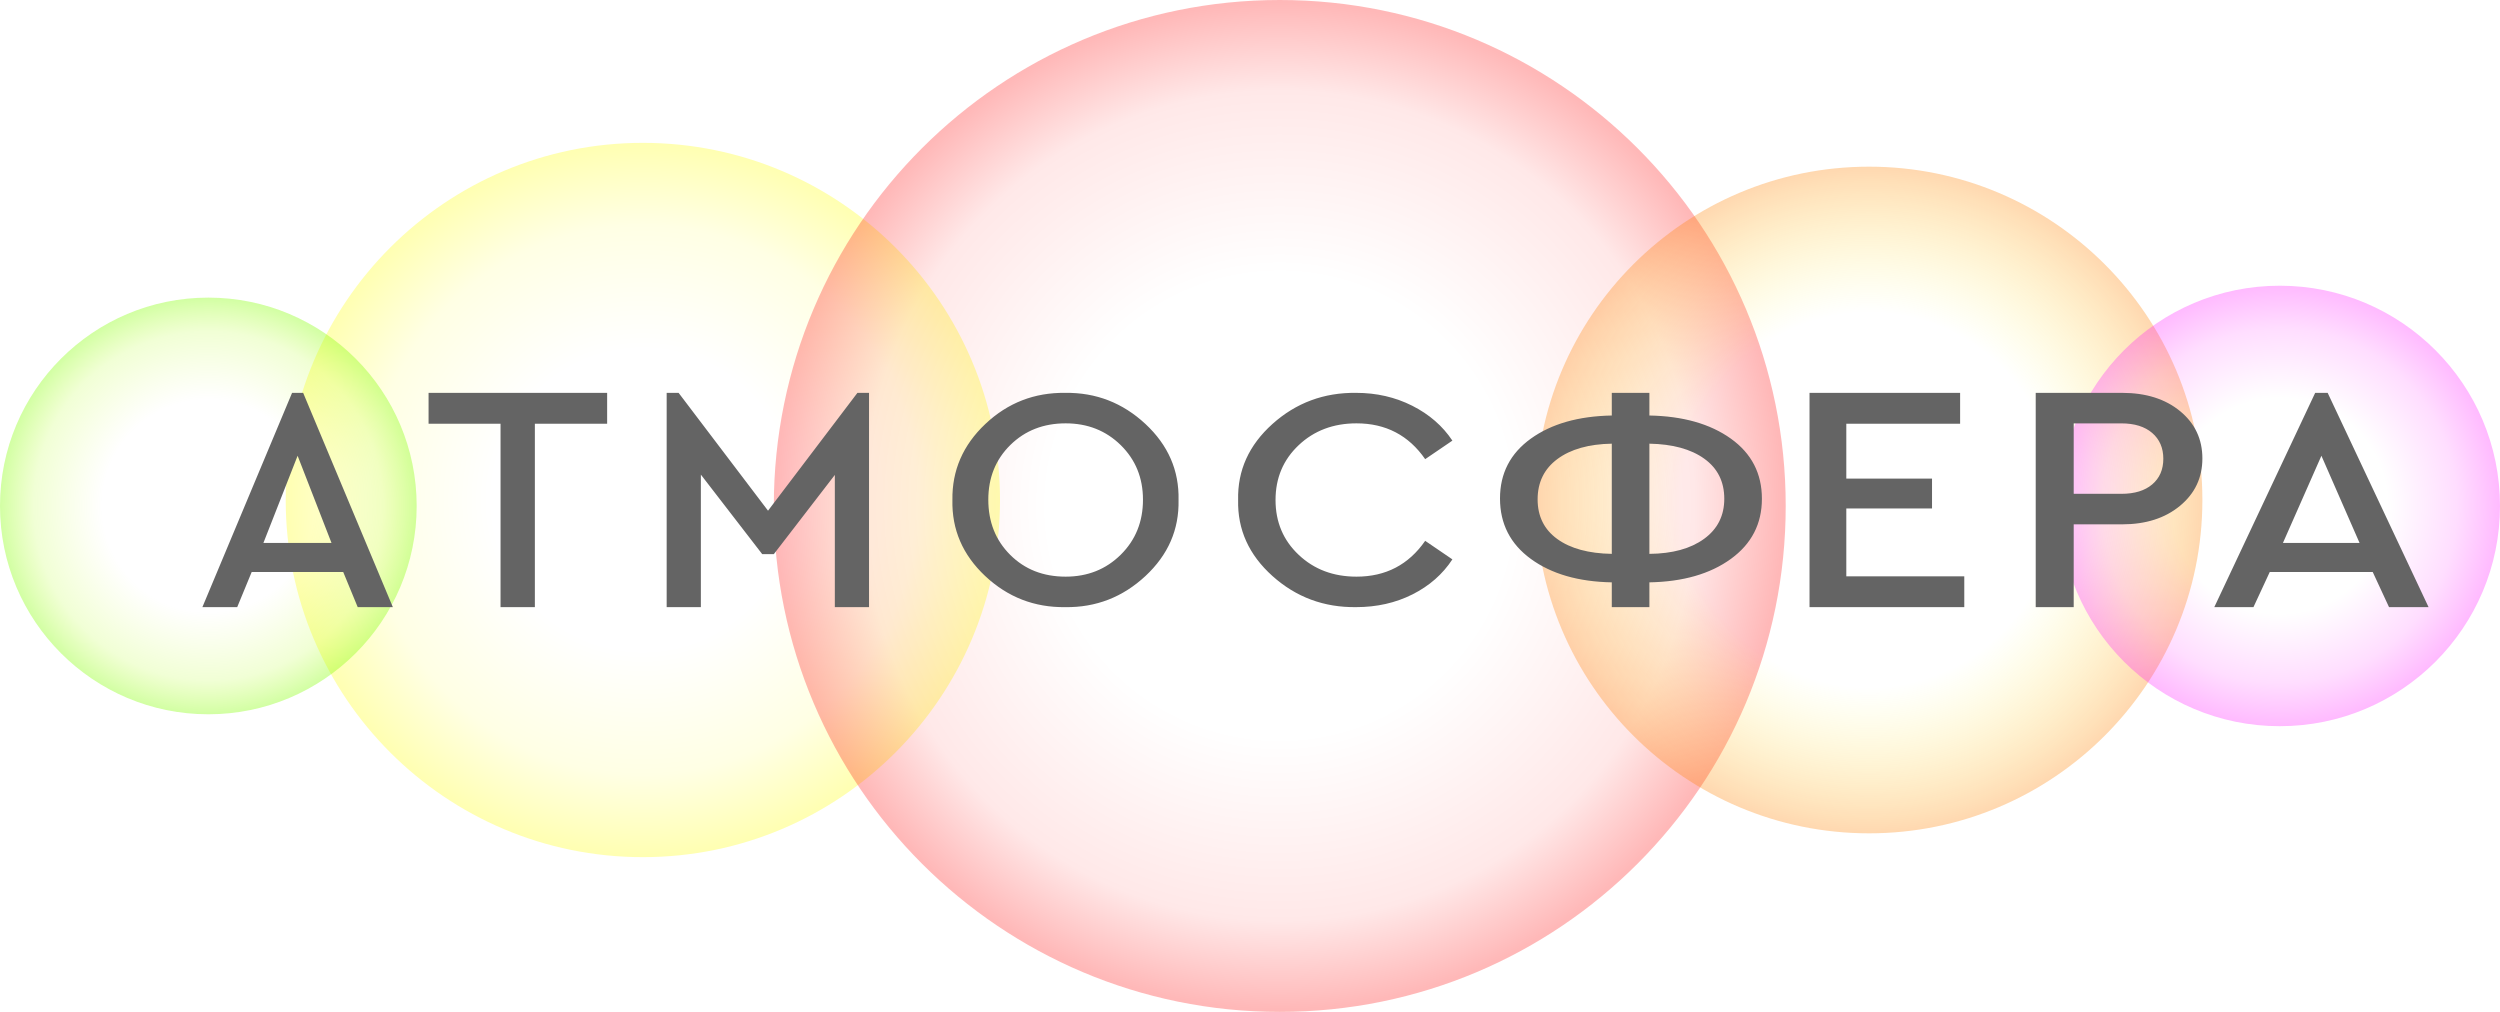
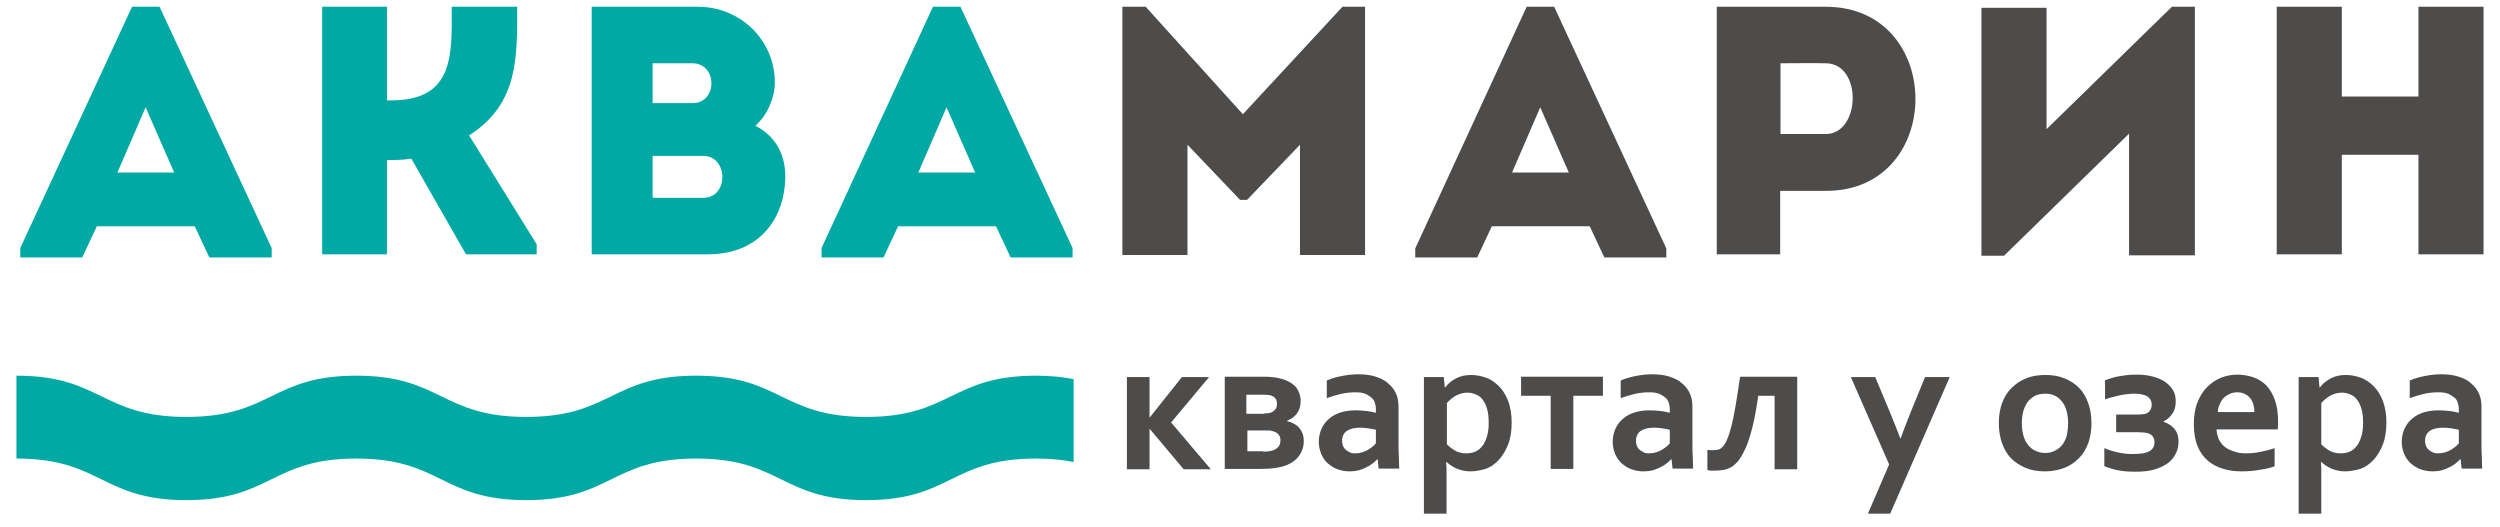
- <svg xmlns="http://www.w3.org/2000/svg" width="168" height="68" fill="none">
-   <path d="M19.2 33.6c0 13.255 10.745 24 24 24s24-10.745 24-24-10.745-24-24-24-24 10.745-24 24z" fill="url(#paint0_radial)" />
-   <path d="M52 34c0 18.778 15.222 34 34 34 18.777 0 34-15.222 34-34S104.777 0 86 0C67.221 0 52 15.222 52 34z" fill="url(#paint1_radial)" />
-   <path d="M103.2 33.6c0 12.371 10.029 22.4 22.4 22.4 12.371 0 22.4-10.029 22.4-22.4 0-12.371-10.029-22.4-22.4-22.4-12.371 0-22.4 10.029-22.4 22.4z" fill="url(#paint2_radial)" />
-   <path d="M0 34c0 7.732 6.268 14 14 14s14-6.268 14-14-6.268-14-14-14S0 26.268 0 34z" fill="url(#paint3_radial)" />
-   <path d="M138.399 34c0 8.174 6.627 14.8 14.8 14.8 8.174 0 14.8-6.626 14.8-14.8s-6.626-14.8-14.8-14.8c-8.173 0-14.8 6.626-14.8 14.8z" fill="url(#paint4_radial)" />
-   <path d="M24.038 40.8l-.973-2.36h-6.152l-.973 2.36H13.6l6.027-14.4h.745L26.4 40.8h-2.362zm-1.76-4.313l-2.279-5.86-2.299 5.86h4.578zM33.636 40.8V28.473H28.8V26.4h12v2.073h-4.857V40.8h-2.308zm23.983-14.4h.78v14.4h-2.298v-8.885l-4.1 5.323h-.78l-4.123-5.344V40.8H44.8V26.4h.802l6.009 7.919 6.008-7.919zm6.383 7.2c-.03-1.985.709-3.687 2.215-5.11 1.505-1.42 3.296-2.117 5.372-2.09 2.061-.027 3.856.67 5.384 2.09 1.527 1.423 2.27 3.126 2.225 5.11.044 1.984-.698 3.688-2.225 5.11-1.528 1.42-3.323 2.117-5.384 2.09-2.076.027-3.87-.67-5.384-2.09-1.513-1.421-2.247-3.125-2.203-5.11zm12.806-.02c0-1.465-.497-2.685-1.49-3.664-.996-.978-2.23-1.467-3.707-1.467-1.49 0-2.73.485-3.717 1.456-.987.972-1.48 2.196-1.48 3.674 0 1.492.49 2.727 1.469 3.705.98.979 2.222 1.467 3.728 1.467 1.477 0 2.711-.492 3.706-1.477.994-.985 1.491-2.217 1.491-3.695zm6.394.02c-.046-1.985.723-3.687 2.308-5.11 1.585-1.42 3.46-2.117 5.622-2.09 1.372 0 2.629.29 3.772.867 1.142.577 2.041 1.358 2.696 2.343l-1.828 1.245c-1.112-1.604-2.65-2.406-4.617-2.406-1.553 0-2.85.49-3.884 1.467-1.037.979-1.555 2.206-1.555 3.684 0 1.477.518 2.706 1.555 3.684 1.034.978 2.33 1.467 3.884 1.467 1.966 0 3.505-.802 4.617-2.407L97.6 37.59c-.655 1-1.55 1.784-2.685 2.355-1.135.57-2.396.854-3.783.854-2.163.028-4.037-.669-5.622-2.09-1.585-1.422-2.354-3.125-2.308-5.109zm27.637 5.534V40.8h-2.527v-1.666c-2.242-.041-4.054-.566-5.438-1.574-1.382-1.008-2.074-2.362-2.074-4.063 0-1.686.692-3.027 2.074-4.022 1.384-.994 3.196-1.511 5.438-1.553V26.4h2.527v1.522c2.258.042 4.083.56 5.474 1.553 1.391.995 2.087 2.342 2.087 4.043 0 1.686-.696 3.034-2.087 4.042-1.391 1.008-3.216 1.533-5.474 1.574zm-2.527-1.914v-7.405c-1.542.027-2.759.37-3.649 1.028-.891.659-1.335 1.564-1.335 2.716 0 1.138.441 2.026 1.323 2.664.882.638 2.102.97 3.661.997zm7.56-3.702c0-1.152-.449-2.05-1.347-2.695-.899-.645-2.128-.98-3.686-1.008v7.405c1.543-.013 2.767-.35 3.674-1.008.905-.658 1.359-1.556 1.359-2.694zM121.6 40.8V26.4h10.12v2.073h-7.648v3.687h5.76v2.008h-5.76v4.56H132V40.8h-10.4zm15.2 0V26.4h5.805c1.605 0 2.906.412 3.902 1.233.995.822 1.493 1.88 1.493 3.174 0 1.295-.502 2.357-1.506 3.186-1.003.83-2.3 1.243-3.889 1.243h-3.252V40.8H136.8zm2.553-7.615h3.203c.884 0 1.574-.21 2.072-.632.497-.422.747-.996.747-1.724 0-.727-.25-1.305-.747-1.734-.498-.429-1.188-.644-2.072-.644h-3.203v4.734zm21.19 7.615l-1.095-2.36h-6.921l-1.095 2.36H148.8l6.78-14.4h.839l6.781 14.4h-2.657zm-1.98-4.313l-2.564-5.86-2.586 5.86h5.15z" fill="#646464" />
-   <defs>
-     <radialGradient id="paint0_radial" cx="0" cy="0" r="1" gradientUnits="userSpaceOnUse" gradientTransform="matrix(23.9985 0 0 23.9988 43.194 33.596)">
-       <stop offset=".422" stop-color="#FF0" stop-opacity="0" />
-       <stop offset=".771" stop-color="#FF0" stop-opacity=".105" />
-       <stop offset="1" stop-color="#FF0" stop-opacity=".3" />
-     </radialGradient>
-     <radialGradient id="paint1_radial" cx="0" cy="0" r="1" gradientUnits="userSpaceOnUse" gradientTransform="translate(85.986 33.991) scale(34.0007)">
-       <stop offset=".459" stop-color="red" stop-opacity="0" />
-       <stop offset=".823" stop-color="red" stop-opacity=".09" />
-       <stop offset="1" stop-color="red" stop-opacity=".28" />
-     </radialGradient>
-     <radialGradient id="paint2_radial" cx="0" cy="0" r="1" gradientUnits="userSpaceOnUse" gradientTransform="translate(125.594 33.594) scale(22.3991)">
-       <stop offset=".563" stop-color="#FF0" stop-opacity="0" />
-       <stop offset=".781" stop-color="#FFC000" stop-opacity=".155" />
-       <stop offset="1" stop-color="#FF8200" stop-opacity=".31" />
-     </radialGradient>
-     <radialGradient id="paint3_radial" cx="0" cy="0" r="1" gradientUnits="userSpaceOnUse" gradientTransform="matrix(13.9999 0 0 14.0001 13.998 33.997)">
-       <stop offset=".51" stop-color="#C8FF00" stop-opacity="0" />
-       <stop offset=".839" stop-color="#A8FF00" stop-opacity=".164" />
-       <stop offset="1" stop-color="#82FF00" stop-opacity=".36" />
-     </radialGradient>
-     <radialGradient id="paint4_radial" cx="0" cy="0" r="1" gradientUnits="userSpaceOnUse" gradientTransform="matrix(14.7999 0 0 14.8002 153.195 33.997)">
-       <stop offset=".49" stop-color="#F0F" stop-opacity="0" />
-       <stop offset=".807" stop-color="#F0F" stop-opacity=".132" />
-       <stop offset="1" stop-color="#F0F" stop-opacity=".27" />
-     </radialGradient>
-   </defs>
+ <svg xmlns="http://www.w3.org/2000/svg" width="190" height="40" viewBox="0 0 150 32" fill="none">
+   <path d="M10.839 13.755H4.89L4.001 15.652H0.232V15.083L7.028 0.411H8.701L15.518 15.083V15.652H11.729L10.839 13.755ZM7.854 6.524L6.139 10.488H9.59L7.854 6.524Z" fill="#00A9A4" />
+   <path d="M18.588 15.462V0.411C19.879 0.411 21.171 0.411 22.526 0.411V6.103H22.801C26.675 6.103 26.464 3.215 26.464 0.411C27.776 0.411 29.089 0.411 30.444 0.411C30.444 3.489 30.529 6.314 27.522 8.232L31.63 14.851V15.462H27.332L24.008 9.644C23.5 9.729 23.013 9.729 22.526 9.729V15.462C21.192 15.462 19.901 15.462 18.588 15.462Z" fill="#00A9A4" />
+   <path d="M44.925 7.642C46.153 8.274 46.746 9.391 46.746 10.719C46.725 13.333 45.137 15.462 42.046 15.462H34.975V0.411H41.432C44.015 0.411 46.111 2.435 46.111 5.028C46.111 5.934 45.645 7.03 44.925 7.642ZM38.68 3.847V6.271H41.114C42.639 6.271 42.639 3.847 41.093 3.847H38.68ZM38.68 9.476V12.026H41.771C43.316 12.026 43.295 9.476 41.749 9.476H38.68Z" fill="#00A9A4" />
+   <path d="M59.556 13.755H53.607L52.718 15.652H48.949V15.083L55.724 0.411H57.397L64.214 15.083V15.652H60.445L59.556 13.755ZM56.55 6.524L54.835 10.488H58.286L56.55 6.524Z" fill="#00A9A4" />
+   <path d="M80.621 0.411H81.997V15.505C80.684 15.505 79.371 15.505 78.038 15.505V8.801L74.82 12.153H74.396L71.199 8.801V15.505C69.887 15.505 68.574 15.505 67.24 15.505V0.411H68.659L74.566 6.946L80.621 0.411Z" fill="#4E4B4B" />
+   <path d="M95.654 13.755H89.705L88.815 15.652H85.047V15.104L91.822 0.411H93.494L100.312 15.104V15.652H96.543L95.654 13.755ZM92.647 6.524L90.933 10.488H94.383L92.647 6.524Z" fill="#4E4B4B" />
+   <path d="M103.381 15.462C103.381 10.445 103.381 5.449 103.381 0.411C105.562 0.411 107.806 0.411 110.029 0.411C117.269 0.432 117.269 11.605 110.029 11.605H107.234V15.462C105.943 15.462 104.651 15.462 103.381 15.462ZM110.008 3.847C109.097 3.826 108.123 3.847 107.255 3.847C107.255 5.07 107.255 6.925 107.255 8.148H110.008C112.125 8.148 112.252 3.868 110.008 3.847Z" fill="#4E4B4B" />
+   <path d="M120.847 15.547H119.471V0.474C120.783 0.474 122.096 0.474 123.43 0.474V7.852L131.051 0.411H132.449V15.526C131.136 15.526 129.802 15.526 128.447 15.526V8.126L120.847 15.547Z" fill="#4E4B4B" />
+   <path d="M150 15.462C148.687 15.462 147.374 15.462 146.041 15.462V9.412H141.383V15.462C140.07 15.462 138.736 15.462 137.424 15.462V0.411C138.715 0.411 140.049 0.411 141.383 0.411V5.871H146.041V0.411C147.353 0.411 148.666 0.411 150 0.411V15.462Z" fill="#4E4B4B" />
+   <path d="M64.277 23.051C63.641 22.925 62.879 22.841 61.99 22.841C56.824 22.841 56.824 25.349 51.658 25.349C46.492 25.349 46.492 22.841 41.327 22.841C36.161 22.841 36.161 25.349 30.995 25.349C25.829 25.349 25.829 22.841 20.663 22.841C15.498 22.841 15.498 25.349 10.332 25.349C5.166 25.349 5.166 22.841 0 22.841V27.879C5.166 27.879 5.166 30.408 10.332 30.408C15.498 30.408 15.498 27.879 20.663 27.879C25.829 27.879 25.829 30.408 30.995 30.408C36.161 30.408 36.161 27.879 41.327 27.879C46.492 27.879 46.492 30.408 51.658 30.408C56.824 30.408 56.824 27.879 61.99 27.879C62.9 27.879 63.641 27.963 64.277 28.09V23.051Z" fill="#00A9A4" />
+   <path d="M67.516 22.925H68.892V25.37H68.913L70.861 22.925H72.512L70.204 25.686L72.618 28.532H70.967L68.913 26.087H68.892V28.532H67.516V22.925Z" fill="#4E4B4B" />
+   <path d="M78.08 24.379C78.08 24.653 78.017 24.906 77.868 25.117C77.72 25.328 77.509 25.475 77.254 25.581V25.602C77.593 25.686 77.847 25.834 78.017 26.044C78.186 26.255 78.271 26.508 78.271 26.803C78.271 27.162 78.165 27.478 77.953 27.752C77.742 28.026 77.424 28.237 76.979 28.363C76.81 28.405 76.641 28.448 76.429 28.469C76.217 28.49 75.963 28.511 75.667 28.511H73.465V22.904H75.942C76.154 22.904 76.344 22.925 76.513 22.946C76.683 22.967 76.831 23.009 76.979 23.051C77.339 23.157 77.636 23.346 77.826 23.578C77.974 23.789 78.08 24.063 78.08 24.379ZM75.836 25.138C76.069 25.138 76.238 25.117 76.344 25.054C76.45 24.991 76.513 24.927 76.577 24.843C76.619 24.759 76.641 24.653 76.641 24.548C76.641 24.337 76.556 24.168 76.365 24.084C76.26 24.021 76.09 24 75.836 24H74.778V25.159H75.836V25.138ZM75.794 27.457C75.942 27.457 76.069 27.457 76.175 27.436C76.281 27.415 76.365 27.394 76.429 27.373C76.577 27.309 76.662 27.246 76.746 27.141C76.81 27.035 76.852 26.93 76.852 26.782C76.852 26.656 76.831 26.55 76.768 26.466C76.704 26.382 76.619 26.297 76.513 26.255C76.45 26.234 76.386 26.213 76.302 26.192C76.217 26.171 76.132 26.171 76.005 26.171H74.841V27.436H75.794V27.457Z" fill="#4E4B4B" />
+   <path d="M82.76 27.921H82.739C82.654 28.005 82.569 28.089 82.463 28.174C82.357 28.258 82.23 28.342 82.082 28.406C81.934 28.49 81.786 28.532 81.616 28.595C81.447 28.637 81.256 28.659 81.066 28.659C80.791 28.659 80.558 28.616 80.325 28.532C80.092 28.448 79.901 28.321 79.732 28.174C79.563 28.026 79.436 27.836 79.33 27.605C79.245 27.373 79.182 27.141 79.182 26.867C79.182 26.572 79.245 26.298 79.351 26.066C79.457 25.834 79.605 25.623 79.817 25.454C80.007 25.286 80.24 25.159 80.515 25.075C80.791 24.991 81.087 24.948 81.426 24.948C81.68 24.948 81.892 24.97 82.103 24.991C82.315 25.012 82.484 25.054 82.654 25.096V24.864C82.654 24.738 82.633 24.611 82.59 24.485C82.548 24.358 82.484 24.253 82.379 24.169C82.273 24.084 82.146 24 81.998 23.937C81.828 23.873 81.638 23.852 81.426 23.852C81.151 23.852 80.875 23.873 80.579 23.937C80.304 24 80.007 24.084 79.669 24.211V23.136C79.944 23.009 80.261 22.925 80.579 22.861C80.897 22.798 81.235 22.756 81.574 22.756C81.976 22.756 82.336 22.798 82.654 22.904C82.971 23.009 83.225 23.136 83.416 23.325C83.628 23.494 83.776 23.705 83.882 23.937C83.988 24.169 84.03 24.442 84.03 24.717V26.825C84.03 27.204 84.03 27.52 84.051 27.773C84.051 28.047 84.072 28.279 84.072 28.49H82.823L82.76 27.921ZM82.654 26.129C82.527 26.108 82.379 26.066 82.209 26.045C82.04 26.023 81.87 26.003 81.701 26.003C81.362 26.003 81.087 26.066 80.897 26.192C80.706 26.319 80.6 26.529 80.6 26.803C80.6 26.93 80.621 27.035 80.664 27.141C80.706 27.225 80.769 27.309 80.854 27.373C80.939 27.436 81.024 27.478 81.108 27.52C81.193 27.562 81.32 27.562 81.426 27.562C81.574 27.562 81.701 27.541 81.828 27.499C81.955 27.457 82.061 27.415 82.167 27.352C82.273 27.288 82.357 27.225 82.442 27.162C82.527 27.099 82.59 27.035 82.654 26.951V26.129Z" fill="#4E4B4B" />
+   <path d="M88.39 28.659C88.094 28.659 87.818 28.595 87.564 28.49C87.31 28.385 87.12 28.237 86.95 28.09H86.929C86.929 28.174 86.929 28.279 86.95 28.427C86.95 28.574 86.95 28.722 86.95 28.89V31.23H85.574V22.925H86.781L86.844 23.557H86.866C87.035 23.325 87.247 23.157 87.522 23.009C87.797 22.862 88.094 22.798 88.454 22.798C88.75 22.798 89.067 22.862 89.364 22.967C89.66 23.072 89.914 23.262 90.147 23.494C90.38 23.726 90.549 24.021 90.698 24.379C90.825 24.738 90.909 25.159 90.909 25.665C90.909 26.192 90.846 26.635 90.698 27.014C90.549 27.394 90.359 27.71 90.126 27.963C89.893 28.216 89.618 28.406 89.322 28.511C89.004 28.595 88.708 28.659 88.39 28.659ZM88.221 23.873C87.988 23.873 87.755 23.937 87.543 24.042C87.332 24.148 87.141 24.316 86.972 24.506V27.014C87.035 27.078 87.099 27.141 87.183 27.204C87.268 27.267 87.353 27.331 87.459 27.394C87.564 27.457 87.67 27.499 87.797 27.52C87.924 27.562 88.051 27.562 88.178 27.562C88.39 27.562 88.581 27.52 88.75 27.436C88.919 27.352 89.046 27.225 89.173 27.056C89.279 26.888 89.364 26.698 89.427 26.466C89.491 26.234 89.512 25.981 89.512 25.707C89.512 25.412 89.491 25.138 89.427 24.906C89.364 24.674 89.279 24.485 89.173 24.337C89.067 24.19 88.941 24.063 88.771 24C88.581 23.916 88.411 23.873 88.221 23.873Z" fill="#4E4B4B" />
+   <path d="M93.282 24.063H91.482V22.904H96.458V24.063H94.658V28.511H93.282V24.063Z" fill="#4E4B4B" />
+   <path d="M100.629 27.921H100.608C100.523 28.005 100.438 28.089 100.332 28.174C100.227 28.258 100.099 28.342 99.951 28.406C99.803 28.49 99.655 28.532 99.486 28.595C99.316 28.637 99.126 28.659 98.935 28.659C98.66 28.659 98.427 28.616 98.194 28.532C97.961 28.448 97.771 28.321 97.601 28.174C97.432 28.026 97.305 27.836 97.199 27.605C97.114 27.373 97.051 27.141 97.051 26.867C97.051 26.572 97.114 26.298 97.22 26.066C97.326 25.834 97.474 25.623 97.686 25.454C97.876 25.286 98.109 25.159 98.385 25.075C98.66 24.991 98.956 24.948 99.295 24.948C99.549 24.948 99.761 24.97 99.972 24.991C100.184 25.012 100.354 25.054 100.523 25.096V24.864C100.523 24.738 100.502 24.611 100.459 24.485C100.417 24.358 100.354 24.253 100.248 24.169C100.142 24.084 100.015 24 99.867 23.937C99.697 23.873 99.507 23.852 99.295 23.852C99.02 23.852 98.745 23.873 98.448 23.937C98.173 24 97.876 24.084 97.538 24.211V23.136C97.813 23.009 98.13 22.925 98.448 22.861C98.766 22.798 99.104 22.756 99.443 22.756C99.845 22.756 100.205 22.798 100.523 22.904C100.84 23.009 101.095 23.136 101.285 23.325C101.497 23.494 101.645 23.705 101.751 23.937C101.857 24.169 101.899 24.442 101.899 24.717V26.825C101.899 27.204 101.899 27.52 101.92 27.773C101.92 28.047 101.941 28.279 101.941 28.49H100.692L100.629 27.921ZM100.523 26.129C100.396 26.108 100.248 26.066 100.078 26.045C99.909 26.023 99.74 26.003 99.57 26.003C99.231 26.003 98.956 26.066 98.766 26.192C98.575 26.319 98.469 26.529 98.469 26.803C98.469 26.93 98.49 27.035 98.533 27.141C98.575 27.225 98.639 27.309 98.723 27.373C98.808 27.436 98.893 27.478 98.977 27.52C99.062 27.562 99.189 27.562 99.295 27.562C99.443 27.562 99.57 27.541 99.697 27.499C99.824 27.457 99.93 27.415 100.036 27.352C100.142 27.288 100.227 27.225 100.311 27.162C100.396 27.099 100.459 27.035 100.523 26.951V26.129Z" fill="#4E4B4B" />
+   <path d="M108.271 22.925V28.532H106.895V24.063H105.9C105.794 24.801 105.688 25.412 105.561 25.918C105.434 26.424 105.307 26.846 105.159 27.183C105.01 27.52 104.862 27.794 104.714 27.984C104.566 28.174 104.396 28.321 104.248 28.405C104.1 28.49 103.931 28.553 103.761 28.574C103.592 28.595 103.423 28.616 103.253 28.616C103.19 28.616 103.105 28.616 103.041 28.616C102.957 28.616 102.893 28.595 102.809 28.574V27.352C102.914 27.373 103.02 27.373 103.126 27.373C103.274 27.373 103.38 27.352 103.486 27.33C103.592 27.309 103.677 27.225 103.761 27.141C103.846 27.035 103.931 26.909 104.015 26.698C104.1 26.508 104.185 26.234 104.269 25.918C104.354 25.581 104.439 25.18 104.523 24.674C104.608 24.189 104.693 23.599 104.799 22.904H108.271V22.925Z" fill="#4E4B4B" />
+   <path d="M111.531 22.925H113.013L113.86 24.948C114.178 25.729 114.411 26.298 114.538 26.656H114.559C114.665 26.361 114.855 25.834 115.173 25.054L116.041 22.925H117.544L113.924 31.23H112.569L113.86 28.237L111.531 22.925Z" fill="#4E4B4B" />
+   <path d="M126.161 25.729C126.161 26.171 126.097 26.572 125.97 26.93C125.843 27.288 125.653 27.605 125.399 27.858C125.145 28.11 124.848 28.321 124.51 28.448C124.171 28.574 123.769 28.659 123.345 28.659C122.9 28.659 122.498 28.595 122.159 28.448C121.821 28.3 121.503 28.11 121.27 27.858C121.016 27.605 120.847 27.288 120.72 26.93C120.593 26.572 120.529 26.171 120.529 25.729C120.529 25.286 120.593 24.885 120.72 24.527C120.847 24.169 121.037 23.852 121.291 23.599C121.546 23.346 121.842 23.136 122.181 23.009C122.519 22.862 122.922 22.798 123.345 22.798C123.79 22.798 124.192 22.862 124.531 23.009C124.891 23.157 125.187 23.346 125.42 23.599C125.674 23.852 125.843 24.169 125.97 24.527C126.097 24.885 126.161 25.286 126.161 25.729ZM124.742 25.729C124.742 25.433 124.7 25.159 124.637 24.948C124.573 24.717 124.467 24.527 124.34 24.379C124.213 24.232 124.065 24.105 123.896 24.042C123.726 23.958 123.536 23.937 123.324 23.937C123.112 23.937 122.943 23.979 122.773 24.042C122.604 24.126 122.456 24.232 122.329 24.379C122.202 24.527 122.117 24.717 122.032 24.948C121.969 25.18 121.927 25.433 121.927 25.729C121.927 26.024 121.969 26.298 122.032 26.509C122.096 26.74 122.202 26.93 122.329 27.078C122.456 27.225 122.604 27.352 122.773 27.415C122.943 27.499 123.133 27.541 123.345 27.541C123.557 27.541 123.747 27.499 123.917 27.415C124.086 27.331 124.234 27.225 124.361 27.078C124.488 26.93 124.573 26.74 124.658 26.509C124.7 26.277 124.742 26.024 124.742 25.729Z" fill="#4E4B4B" />
+   <path d="M127.007 23.115C127.303 23.009 127.6 22.904 127.938 22.862C128.277 22.798 128.616 22.777 128.933 22.777C129.293 22.777 129.632 22.82 129.929 22.904C130.225 22.988 130.458 23.093 130.67 23.241C130.86 23.389 131.029 23.557 131.135 23.747C131.241 23.937 131.284 24.169 131.284 24.422C131.284 24.717 131.22 24.949 131.072 25.159C130.924 25.37 130.754 25.518 130.543 25.623V25.644C130.67 25.686 130.797 25.75 130.902 25.813C131.008 25.876 131.114 25.982 131.199 26.066C131.284 26.171 131.347 26.277 131.389 26.403C131.432 26.53 131.453 26.677 131.453 26.846C131.453 27.099 131.411 27.331 131.305 27.541C131.199 27.773 131.051 27.963 130.839 28.132C130.627 28.3 130.352 28.427 130.034 28.532C129.696 28.638 129.315 28.68 128.849 28.68C128.468 28.68 128.108 28.659 127.79 28.596C127.473 28.532 127.197 28.448 126.943 28.343V27.246C127.24 27.373 127.536 27.457 127.833 27.52C128.129 27.584 128.404 27.605 128.679 27.605C128.933 27.605 129.145 27.584 129.315 27.562C129.484 27.52 129.632 27.478 129.717 27.415C129.823 27.352 129.886 27.267 129.929 27.183C129.971 27.099 129.992 26.993 129.992 26.888C129.992 26.572 129.823 26.382 129.505 26.319C129.378 26.298 129.188 26.277 128.955 26.277H127.663V25.202H129.018C129.209 25.202 129.357 25.18 129.442 25.159C129.59 25.117 129.674 25.033 129.738 24.927C129.802 24.822 129.823 24.717 129.823 24.59C129.823 24.379 129.738 24.232 129.569 24.105C129.399 24 129.124 23.937 128.764 23.937C128.468 23.937 128.171 23.979 127.854 24.042C127.557 24.105 127.261 24.19 126.986 24.274V23.115H127.007Z" fill="#4E4B4B" />
+   <path d="M135.56 27.562C135.836 27.562 136.111 27.541 136.407 27.478C136.704 27.415 137 27.352 137.297 27.246V28.343C137.127 28.427 136.852 28.49 136.471 28.553C136.111 28.617 135.73 28.659 135.328 28.659C134.925 28.659 134.544 28.617 134.184 28.511C133.824 28.406 133.507 28.237 133.253 28.026C132.978 27.794 132.766 27.499 132.618 27.141C132.469 26.783 132.385 26.34 132.385 25.813C132.385 25.307 132.448 24.864 132.596 24.485C132.745 24.105 132.935 23.789 133.189 23.536C133.443 23.283 133.719 23.093 134.036 22.967C134.354 22.841 134.692 22.777 135.031 22.777C135.391 22.777 135.709 22.841 136.026 22.946C136.323 23.051 136.577 23.22 136.81 23.452C137.021 23.684 137.191 23.979 137.318 24.337C137.445 24.696 137.508 25.138 137.508 25.623C137.508 25.813 137.508 25.982 137.487 26.108H133.761C133.782 26.361 133.846 26.593 133.93 26.762C134.036 26.951 134.163 27.099 134.311 27.204C134.46 27.31 134.65 27.394 134.862 27.457C135.074 27.541 135.306 27.562 135.56 27.562ZM135.01 23.852C134.841 23.852 134.671 23.895 134.544 23.958C134.417 24.021 134.29 24.105 134.184 24.211C134.078 24.316 134.015 24.443 133.951 24.59C133.888 24.738 133.846 24.885 133.846 25.054H136.069C136.069 24.885 136.047 24.738 136.005 24.59C135.963 24.443 135.899 24.316 135.815 24.211C135.73 24.105 135.624 24.021 135.497 23.958C135.328 23.873 135.179 23.852 135.01 23.852Z" fill="#4E4B4B" />
+   <path d="M141.574 28.659C141.277 28.659 141.002 28.595 140.748 28.49C140.494 28.385 140.303 28.237 140.134 28.09H140.113C140.113 28.174 140.113 28.279 140.134 28.427C140.134 28.574 140.134 28.722 140.134 28.89V31.23H138.758V22.925H139.965L140.028 23.557H140.049C140.219 23.325 140.43 23.157 140.706 23.009C140.981 22.862 141.277 22.798 141.637 22.798C141.934 22.798 142.251 22.862 142.547 22.967C142.844 23.072 143.098 23.262 143.331 23.494C143.564 23.726 143.733 24.021 143.881 24.379C144.008 24.738 144.093 25.159 144.093 25.665C144.093 26.192 144.029 26.635 143.881 27.014C143.733 27.394 143.543 27.71 143.31 27.963C143.077 28.216 142.802 28.406 142.505 28.511C142.188 28.595 141.891 28.659 141.574 28.659ZM141.383 23.873C141.15 23.873 140.917 23.937 140.706 24.042C140.494 24.148 140.303 24.316 140.134 24.506V27.014C140.197 27.078 140.261 27.141 140.346 27.204C140.43 27.267 140.515 27.331 140.621 27.394C140.727 27.457 140.833 27.499 140.96 27.52C141.087 27.562 141.214 27.562 141.341 27.562C141.552 27.562 141.743 27.52 141.912 27.436C142.082 27.352 142.209 27.225 142.336 27.056C142.442 26.888 142.526 26.698 142.59 26.466C142.653 26.234 142.675 25.981 142.675 25.707C142.675 25.412 142.653 25.138 142.59 24.906C142.526 24.674 142.442 24.485 142.336 24.337C142.23 24.19 142.103 24.063 141.934 24C141.764 23.916 141.574 23.873 141.383 23.873Z" fill="#4E4B4B" />
+   <path d="M148.603 27.921H148.582C148.497 28.005 148.413 28.089 148.307 28.174C148.201 28.258 148.074 28.342 147.926 28.406C147.778 28.49 147.629 28.532 147.46 28.595C147.291 28.637 147.1 28.659 146.91 28.659C146.634 28.659 146.402 28.616 146.169 28.532C145.936 28.448 145.745 28.321 145.576 28.174C145.406 28.026 145.279 27.836 145.174 27.605C145.089 27.373 145.025 27.141 145.025 26.867C145.025 26.572 145.089 26.298 145.195 26.066C145.301 25.834 145.449 25.623 145.661 25.454C145.851 25.286 146.084 25.159 146.359 25.075C146.634 24.991 146.931 24.948 147.27 24.948C147.524 24.948 147.735 24.97 147.947 24.991C148.159 25.012 148.328 25.054 148.497 25.096V24.864C148.497 24.738 148.476 24.611 148.434 24.485C148.392 24.358 148.328 24.253 148.222 24.169C148.116 24.084 147.989 24 147.841 23.937C147.672 23.873 147.481 23.852 147.27 23.852C146.994 23.852 146.719 23.873 146.423 23.937C146.147 24 145.851 24.084 145.512 24.211V23.136C145.788 23.009 146.105 22.925 146.423 22.861C146.74 22.798 147.079 22.756 147.418 22.756C147.82 22.756 148.18 22.798 148.497 22.904C148.815 23.009 149.069 23.136 149.26 23.325C149.471 23.494 149.62 23.705 149.725 23.937C149.831 24.169 149.874 24.442 149.874 24.717V26.825C149.874 27.204 149.874 27.52 149.895 27.773C149.895 28.047 149.916 28.279 149.916 28.49H148.667L148.603 27.921ZM148.497 26.129C148.37 26.108 148.222 26.066 148.053 26.045C147.884 26.023 147.714 26.003 147.545 26.003C147.206 26.003 146.931 26.066 146.74 26.192C146.55 26.319 146.444 26.529 146.444 26.803C146.444 26.93 146.465 27.035 146.507 27.141C146.55 27.225 146.613 27.309 146.698 27.373C146.783 27.436 146.867 27.478 146.952 27.52C147.037 27.562 147.164 27.562 147.27 27.562C147.418 27.562 147.545 27.541 147.672 27.499C147.799 27.457 147.905 27.415 148.011 27.352C148.116 27.288 148.201 27.225 148.286 27.162C148.37 27.099 148.434 27.035 148.497 26.951V26.129Z" fill="#4E4B4B" />
</svg>
